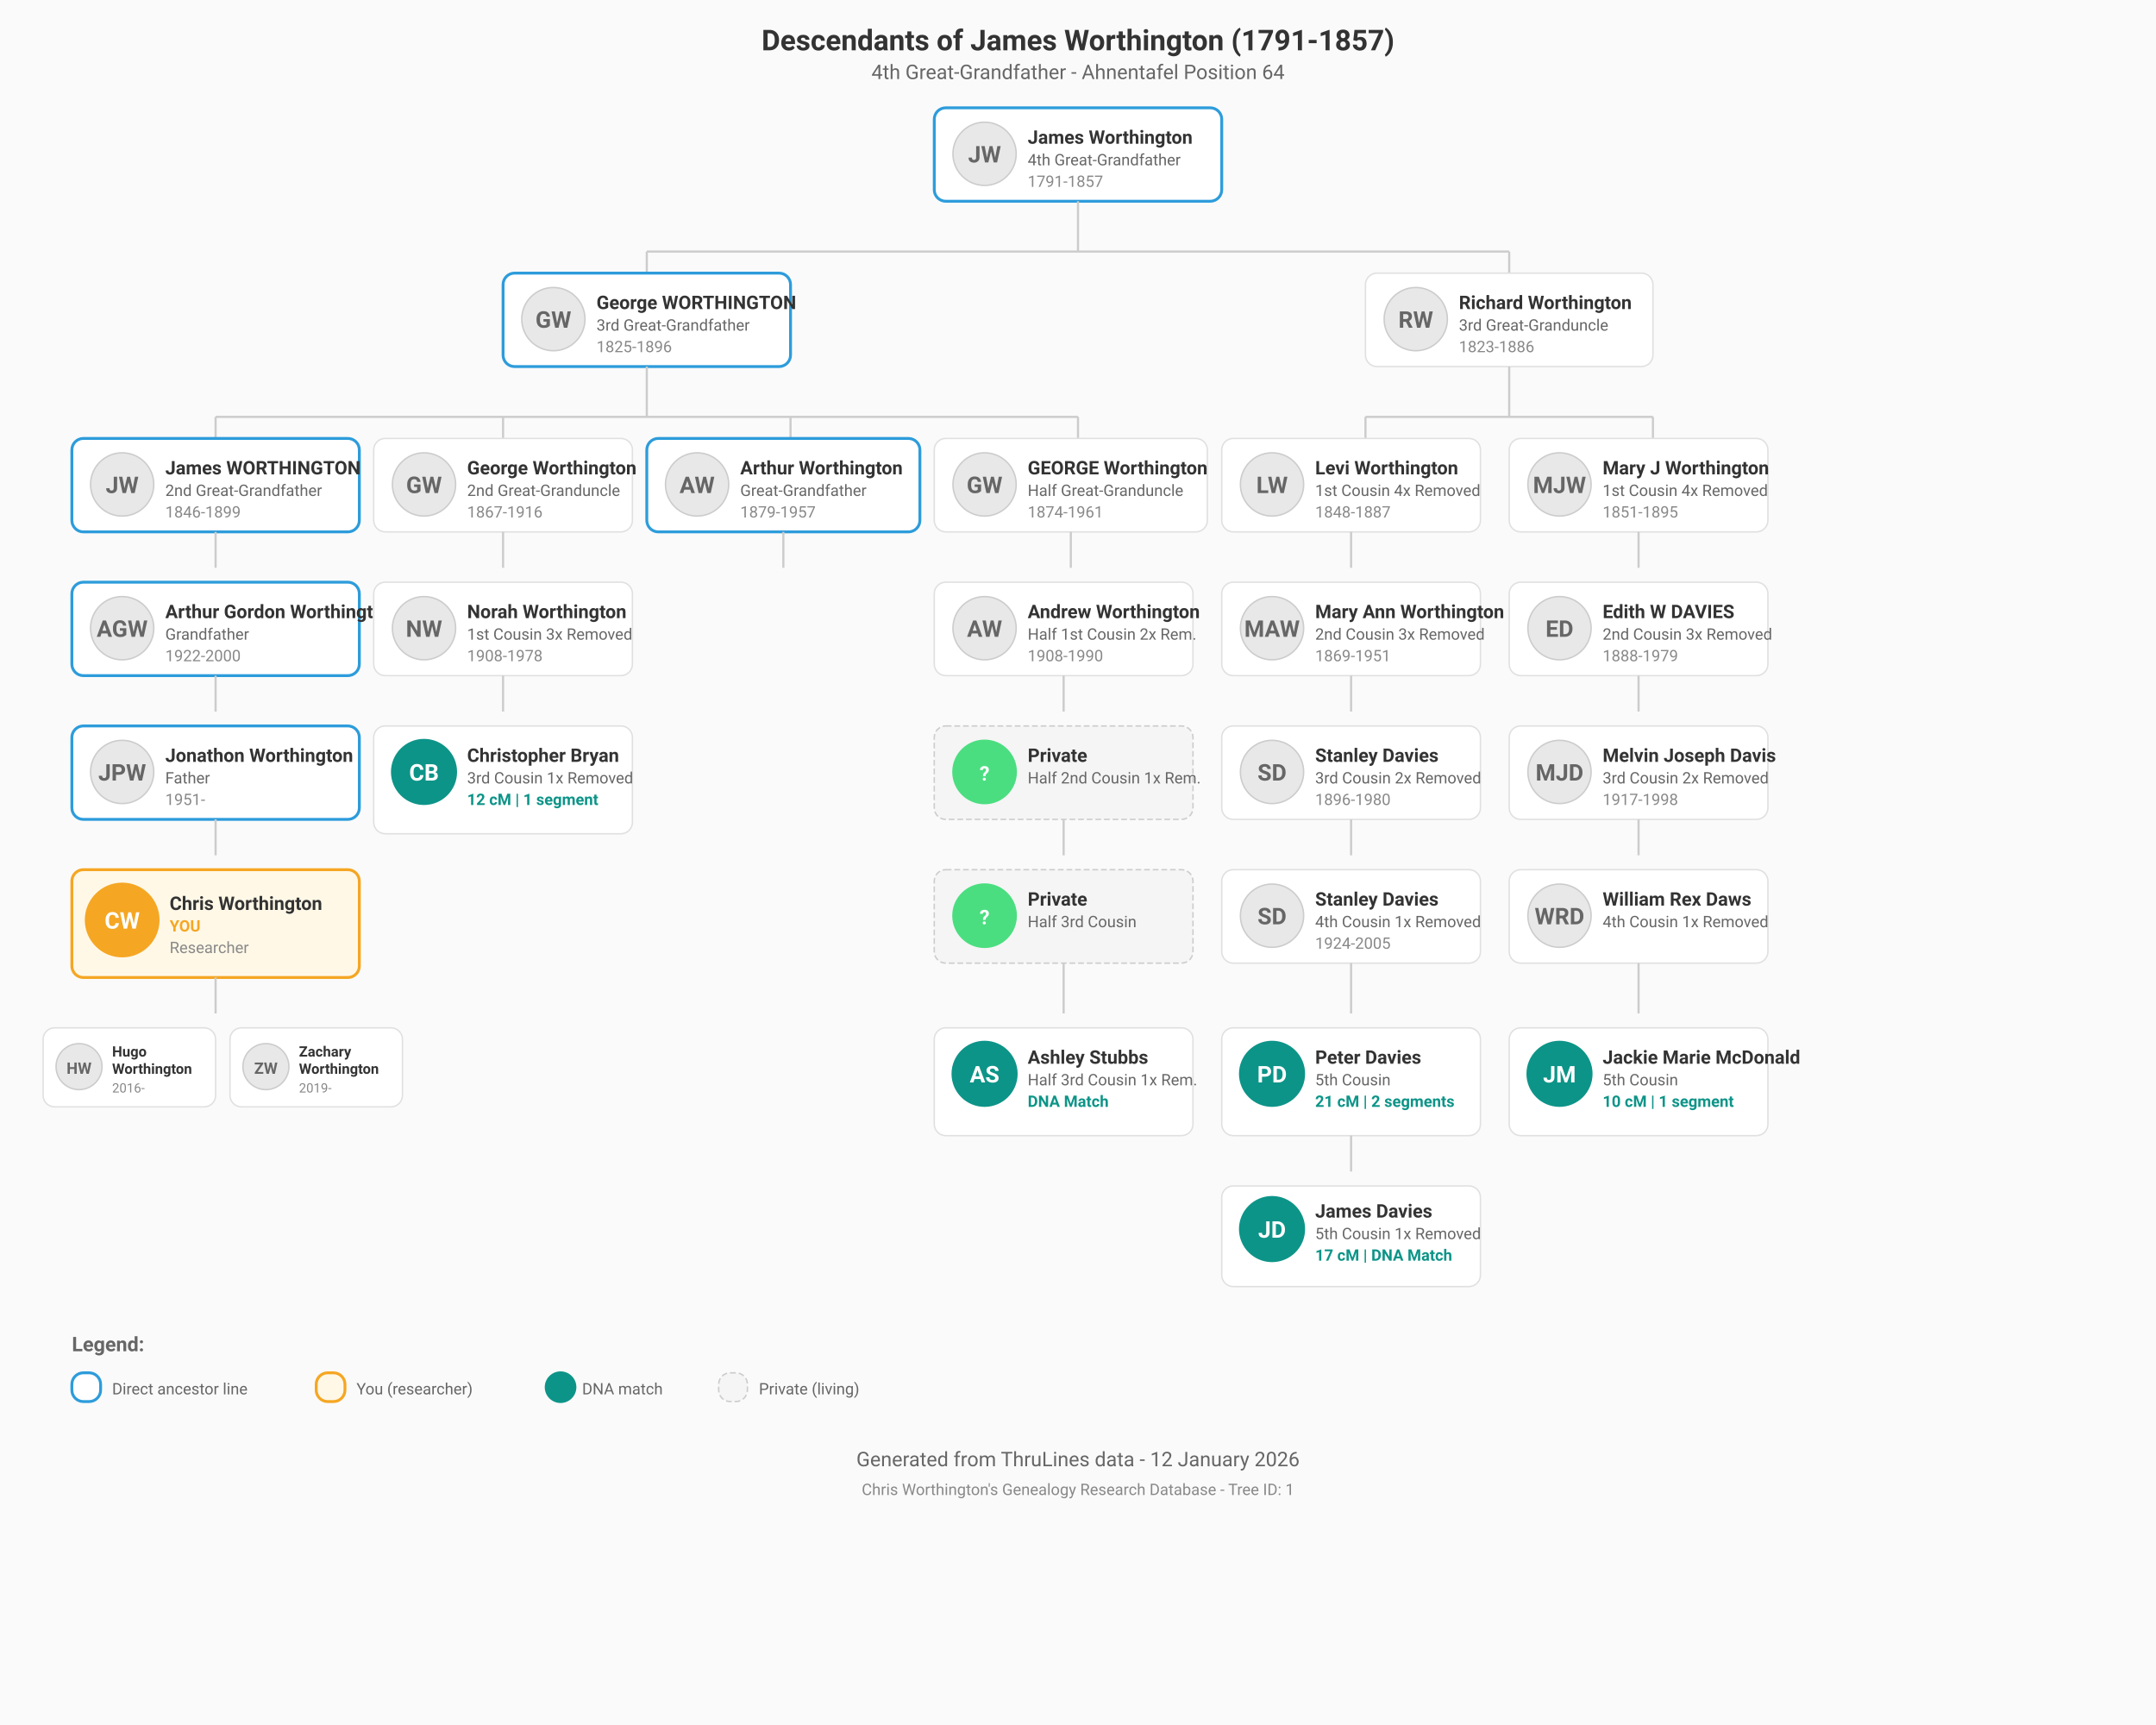
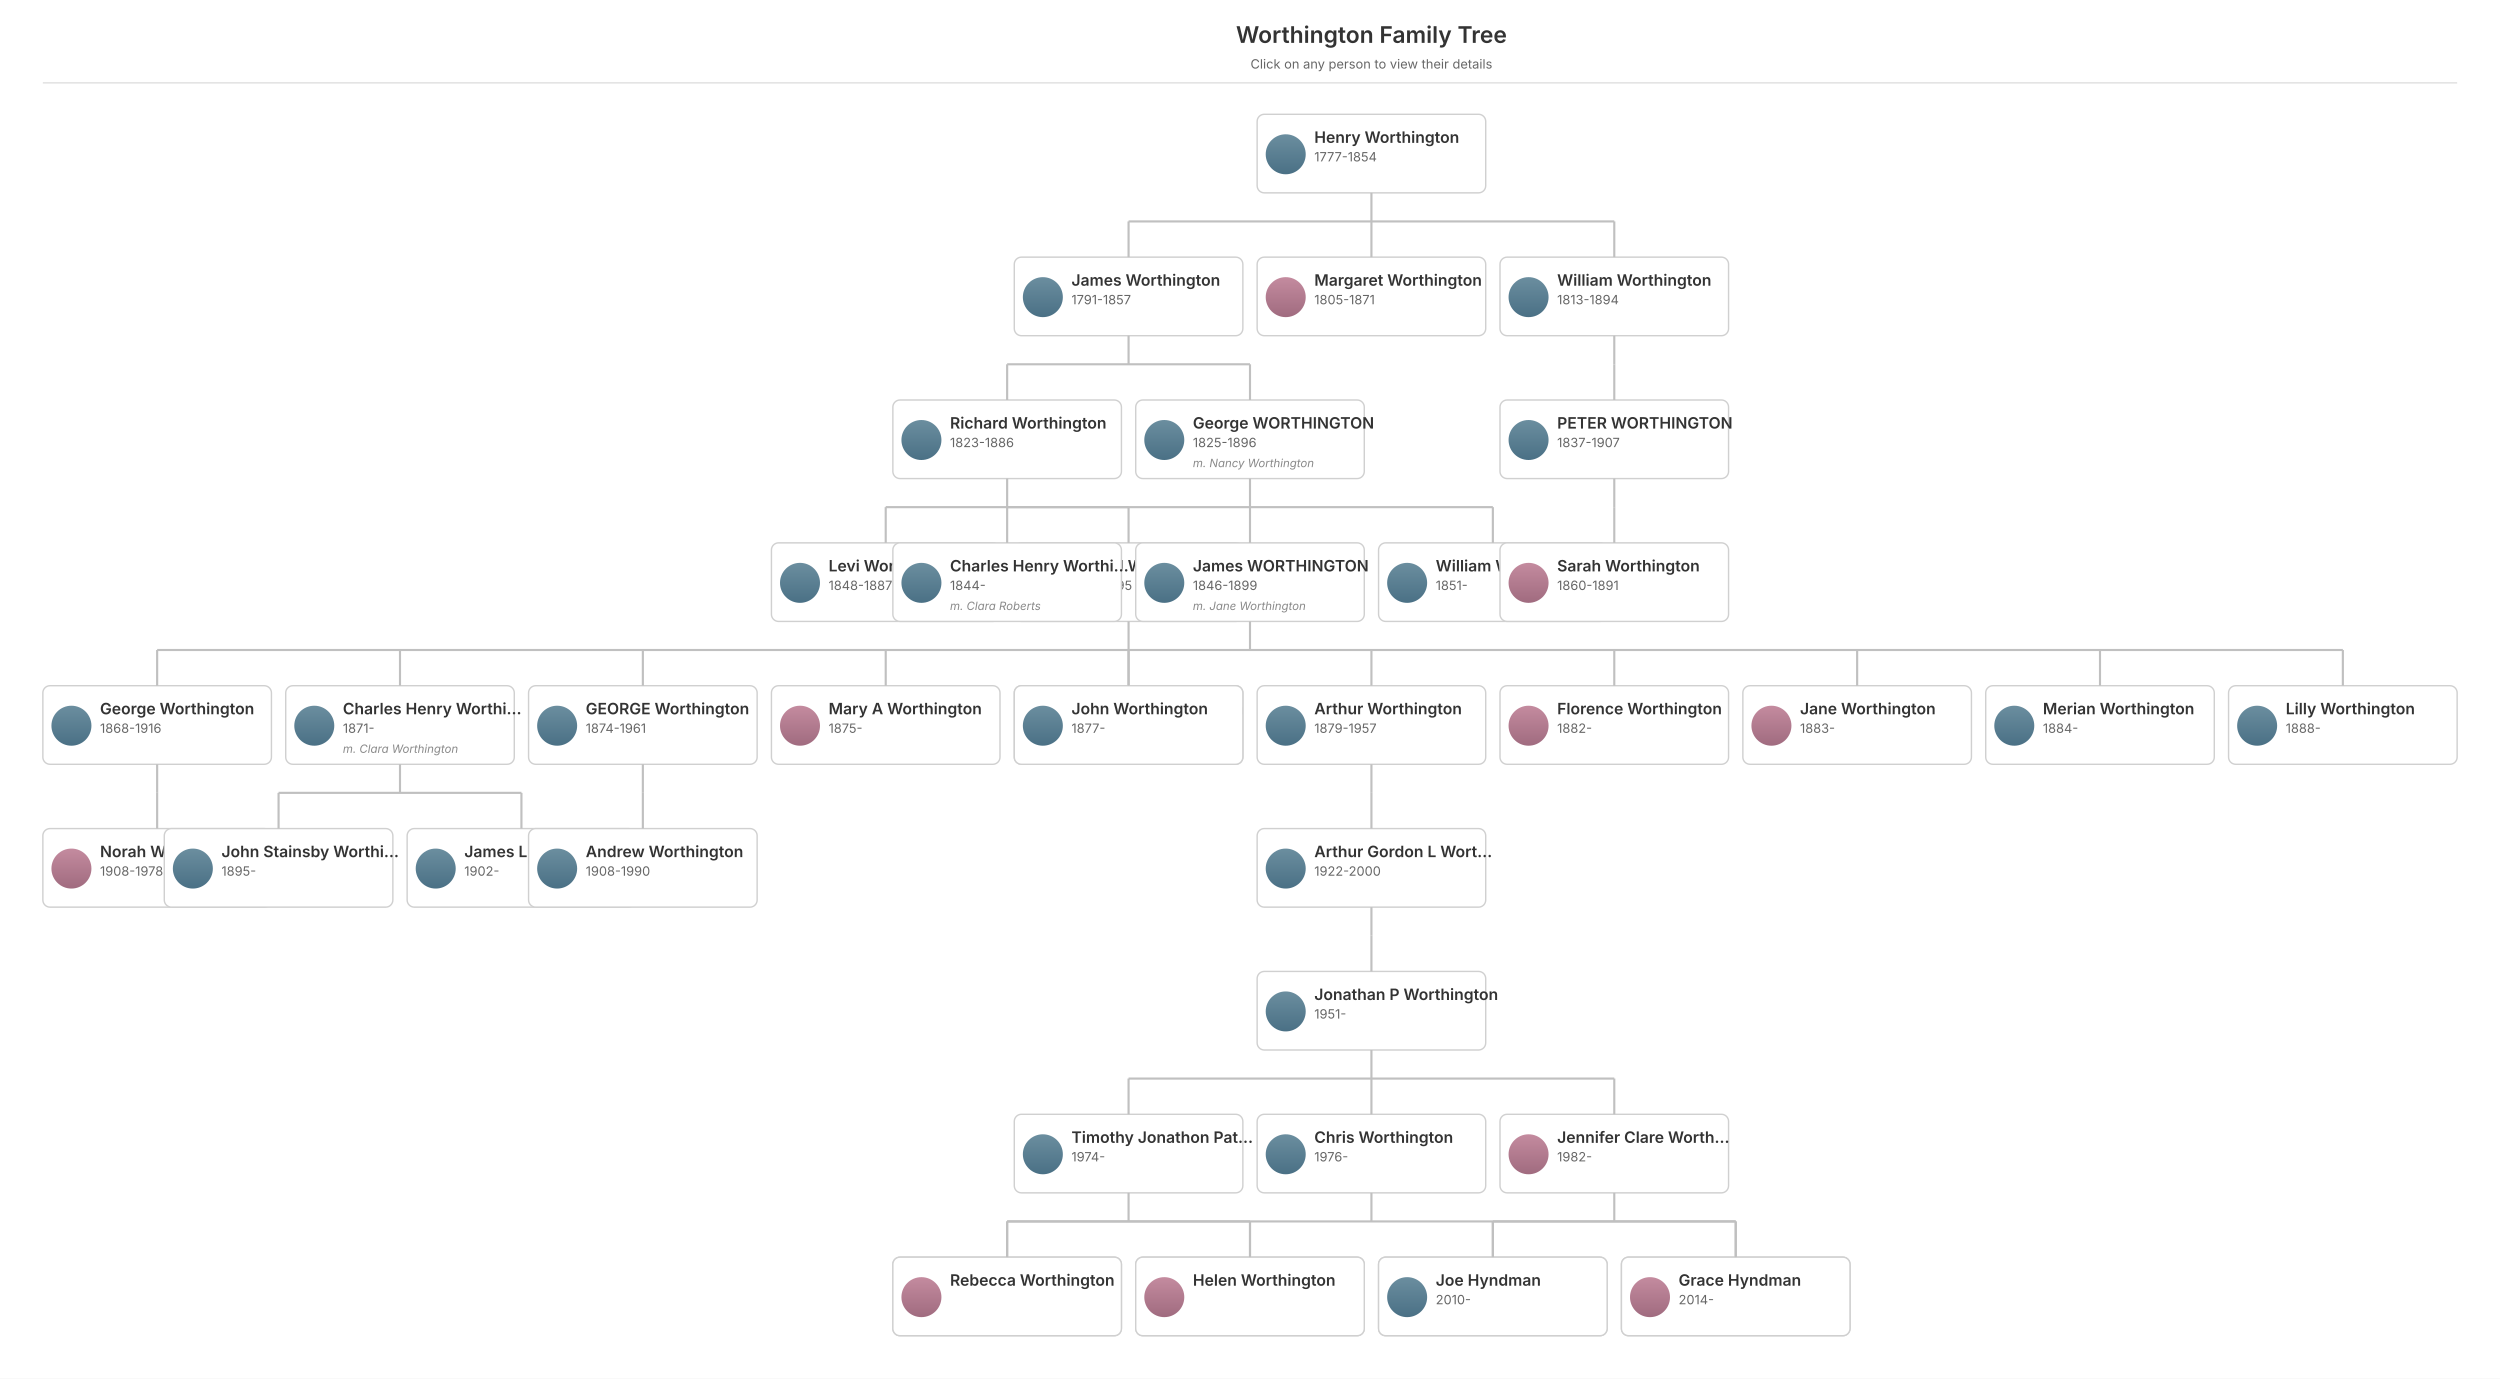
- <svg xmlns="http://www.w3.org/2000/svg" viewBox="0 0 1500 1200" width="1500" height="1200">
+ <svg xmlns="http://www.w3.org/2000/svg" viewBox="0 0 1750.0 965" width="1750.0" height="965" data-root-x="960.0">
  <defs>
    <style>
-       .person-box { fill: white; stroke: #e0e0e0; stroke-width: 1; rx: 8; }
-       .person-box-highlight { fill: white; stroke: #2d9cdb; stroke-width: 2; rx: 8; }
-       .person-box-you { fill: #fff8e7; stroke: #f5a623; stroke-width: 2; rx: 8; }
-       .person-box-private { fill: #f5f5f5; stroke: #ccc; stroke-width: 1; rx: 8; stroke-dasharray: 4,2; }
-       .name { font-family: -apple-system, BlinkMacSystemFont, 'Segoe UI', Roboto, sans-serif; font-size: 13px; font-weight: 600; fill: #333; }
-       .relationship { font-family: -apple-system, BlinkMacSystemFont, 'Segoe UI', Roboto, sans-serif; font-size: 11px; fill: #666; }
-       .years { font-family: -apple-system, BlinkMacSystemFont, 'Segoe UI', Roboto, sans-serif; font-size: 11px; fill: #888; }
-       .dna-match { font-family: -apple-system, BlinkMacSystemFont, 'Segoe UI', Roboto, sans-serif; font-size: 11px; font-weight: 600; fill: #0d9488; }
-       .photo-circle { fill: #e8e8e8; stroke: #ccc; stroke-width: 1; }
-       .photo-circle-dna { fill: #0d9488; stroke: #0d9488; stroke-width: 2; }
-       .photo-circle-private { fill: #4ade80; stroke: #4ade80; stroke-width: 1; }
-       .initials { font-family: -apple-system, BlinkMacSystemFont, 'Segoe UI', Roboto, sans-serif; font-size: 16px; font-weight: 600; fill: #666; }
-       .initials-dna { font-family: -apple-system, BlinkMacSystemFont, 'Segoe UI', Roboto, sans-serif; font-size: 16px; font-weight: 600; fill: white; }
-       .initials-private { font-family: -apple-system, BlinkMacSystemFont, 'Segoe UI', Roboto, sans-serif; font-size: 14px; font-weight: 600; fill: white; }
-       .connector { stroke: #ccc; stroke-width: 1.5; fill: none; }
-       .title { font-family: -apple-system, BlinkMacSystemFont, 'Segoe UI', Roboto, sans-serif; font-size: 20px; font-weight: 700; fill: #333; }
-       .subtitle { font-family: -apple-system, BlinkMacSystemFont, 'Segoe UI', Roboto, sans-serif; font-size: 14px; fill: #666; }
+       .card { fill: #fff; stroke: #d0d0d0; stroke-width: 1; }
+       .card:hover { stroke: #4a90a4; stroke-width: 2; cursor: pointer; }
+       .avatar-male { fill: url(#maleGradient); }
+       .avatar-female { fill: url(#femaleGradient); }
+       .name { font-family: -apple-system, BlinkMacSystemFont, sans-serif; font-size: 11px; font-weight: 600; fill: #333; }
+       .dates { font-family: -apple-system, BlinkMacSystemFont, sans-serif; font-size: 9px; fill: #666; }
+       .spouse { font-family: -apple-system, BlinkMacSystemFont, sans-serif; font-size: 8px; fill: #888; font-style: italic; }
+       .connector { stroke: #c0c0c0; stroke-width: 1.5; fill: none; }
+       .connector-long { stroke: #c0c0c0; stroke-width: 1.5; fill: none; stroke-dasharray: 4,2; }
    </style>
+     <linearGradient id="maleGradient" x1="0%" y1="0%" x2="0%" y2="100%">
+       <stop offset="0%" style="stop-color:#6b8e9f" />
+       <stop offset="100%" style="stop-color:#4a7085" />
+     </linearGradient>
+     <linearGradient id="femaleGradient" x1="0%" y1="0%" x2="0%" y2="100%">
+       <stop offset="0%" style="stop-color:#c48b9f" />
+       <stop offset="100%" style="stop-color:#a06b7f" />
+     </linearGradient>
  </defs>
-   <rect width="1500" height="1200" fill="#fafafa" />
-   <text x="750" y="35" text-anchor="middle" class="title">Descendants of James Worthington (1791-1857)</text>
-   <text x="750" y="55" text-anchor="middle" class="subtitle">4th Great-Grandfather - Ahnentafel Position 64</text>
-   <g transform="translate(650, 75)">
-     <rect x="0" y="0" width="200" height="65" class="person-box-highlight" />
-     <circle cx="35" cy="32" r="22" class="photo-circle" />
-     <text x="35" y="38" text-anchor="middle" class="initials">JW</text>
-     <text x="65" y="25" class="name">James Worthington</text>
-     <text x="65" y="40" class="relationship">4th Great-Grandfather</text>
-     <text x="65" y="55" class="years">1791-1857</text>
-   </g>
-   <path d="M750 140 L750 160 L750 175" class="connector" />
-   <path d="M450 175 L1050 175" class="connector" />
-   <path d="M450 175 L450 190" class="connector" />
-   <path d="M1050 175 L1050 190" class="connector" />
-   <g transform="translate(350, 190)">
-     <rect x="0" y="0" width="200" height="65" class="person-box-highlight" />
-     <circle cx="35" cy="32" r="22" class="photo-circle" />
-     <text x="35" y="38" text-anchor="middle" class="initials">GW</text>
-     <text x="65" y="25" class="name">George WORTHINGTON</text>
-     <text x="65" y="40" class="relationship">3rd Great-Grandfather</text>
-     <text x="65" y="55" class="years">1825-1896</text>
-   </g>
-   <g transform="translate(950, 190)">
-     <rect x="0" y="0" width="200" height="65" class="person-box" />
-     <circle cx="35" cy="32" r="22" class="photo-circle" />
-     <text x="35" y="38" text-anchor="middle" class="initials">RW</text>
-     <text x="65" y="25" class="name">Richard Worthington</text>
-     <text x="65" y="40" class="relationship">3rd Great-Granduncle</text>
-     <text x="65" y="55" class="years">1823-1886</text>
-   </g>
-   <path d="M450 255 L450 275 L450 290" class="connector" />
-   <path d="M150 290 L750 290" class="connector" />
-   <path d="M150 290 L150 305" class="connector" />
-   <path d="M350 290 L350 305" class="connector" />
-   <path d="M550 290 L550 305" class="connector" />
-   <path d="M750 290 L750 305" class="connector" />
-   <path d="M1050 255 L1050 275 L1050 290" class="connector" />
-   <path d="M950 290 L1150 290" class="connector" />
-   <path d="M950 290 L950 305" class="connector" />
-   <path d="M1150 290 L1150 305" class="connector" />
-   <g transform="translate(50, 305)">
-     <rect x="0" y="0" width="200" height="65" class="person-box-highlight" />
-     <circle cx="35" cy="32" r="22" class="photo-circle" />
-     <text x="35" y="38" text-anchor="middle" class="initials">JW</text>
-     <text x="65" y="25" class="name">James WORTHINGTON</text>
-     <text x="65" y="40" class="relationship">2nd Great-Grandfather</text>
-     <text x="65" y="55" class="years">1846-1899</text>
-   </g>
-   <g transform="translate(260, 305)">
-     <rect x="0" y="0" width="180" height="65" class="person-box" />
-     <circle cx="35" cy="32" r="22" class="photo-circle" />
-     <text x="35" y="38" text-anchor="middle" class="initials">GW</text>
-     <text x="65" y="25" class="name">George Worthington</text>
-     <text x="65" y="40" class="relationship">2nd Great-Granduncle</text>
-     <text x="65" y="55" class="years">1867-1916</text>
-   </g>
-   <g transform="translate(450, 305)">
-     <rect x="0" y="0" width="190" height="65" class="person-box-highlight" />
-     <circle cx="35" cy="32" r="22" class="photo-circle" />
-     <text x="35" y="38" text-anchor="middle" class="initials">AW</text>
-     <text x="65" y="25" class="name">Arthur Worthington</text>
-     <text x="65" y="40" class="relationship">Great-Grandfather</text>
-     <text x="65" y="55" class="years">1879-1957</text>
-   </g>
-   <g transform="translate(650, 305)">
-     <rect x="0" y="0" width="190" height="65" class="person-box" />
-     <circle cx="35" cy="32" r="22" class="photo-circle" />
-     <text x="35" y="38" text-anchor="middle" class="initials">GW</text>
-     <text x="65" y="25" class="name">GEORGE Worthington</text>
-     <text x="65" y="40" class="relationship">Half Great-Granduncle</text>
-     <text x="65" y="55" class="years">1874-1961</text>
-   </g>
-   <g transform="translate(850, 305)">
-     <rect x="0" y="0" width="180" height="65" class="person-box" />
-     <circle cx="35" cy="32" r="22" class="photo-circle" />
-     <text x="35" y="38" text-anchor="middle" class="initials">LW</text>
-     <text x="65" y="25" class="name">Levi Worthington</text>
-     <text x="65" y="40" class="relationship">1st Cousin 4x Removed</text>
-     <text x="65" y="55" class="years">1848-1887</text>
-   </g>
-   <g transform="translate(1050, 305)">
-     <rect x="0" y="0" width="180" height="65" class="person-box" />
-     <circle cx="35" cy="32" r="22" class="photo-circle" />
-     <text x="35" y="38" text-anchor="middle" class="initials">MJW</text>
-     <text x="65" y="25" class="name">Mary J Worthington</text>
-     <text x="65" y="40" class="relationship">1st Cousin 4x Removed</text>
-     <text x="65" y="55" class="years">1851-1895</text>
-   </g>
-   <path d="M150 370 L150 395" class="connector" />
-   <path d="M350 370 L350 395" class="connector" />
-   <path d="M545 370 L545 395" class="connector" />
-   <path d="M745 370 L745 395" class="connector" />
-   <path d="M940 370 L940 395" class="connector" />
-   <path d="M1140 370 L1140 395" class="connector" />
-   <g transform="translate(50, 405)">
-     <rect x="0" y="0" width="200" height="65" class="person-box-highlight" />
-     <circle cx="35" cy="32" r="22" class="photo-circle" />
-     <text x="35" y="38" text-anchor="middle" class="initials">AGW</text>
-     <text x="65" y="25" class="name">Arthur Gordon Worthington</text>
-     <text x="65" y="40" class="relationship">Grandfather</text>
-     <text x="65" y="55" class="years">1922-2000</text>
-   </g>
-   <g transform="translate(260, 405)">
-     <rect x="0" y="0" width="180" height="65" class="person-box" />
-     <circle cx="35" cy="32" r="22" class="photo-circle" />
-     <text x="35" y="38" text-anchor="middle" class="initials">NW</text>
-     <text x="65" y="25" class="name">Norah Worthington</text>
-     <text x="65" y="40" class="relationship">1st Cousin 3x Removed</text>
-     <text x="65" y="55" class="years">1908-1978</text>
-   </g>
-   <g transform="translate(650, 405)">
-     <rect x="0" y="0" width="180" height="65" class="person-box" />
-     <circle cx="35" cy="32" r="22" class="photo-circle" />
-     <text x="35" y="38" text-anchor="middle" class="initials">AW</text>
-     <text x="65" y="25" class="name">Andrew Worthington</text>
-     <text x="65" y="40" class="relationship">Half 1st Cousin 2x Rem.</text>
-     <text x="65" y="55" class="years">1908-1990</text>
-   </g>
-   <g transform="translate(850, 405)">
-     <rect x="0" y="0" width="180" height="65" class="person-box" />
-     <circle cx="35" cy="32" r="22" class="photo-circle" />
-     <text x="35" y="38" text-anchor="middle" class="initials">MAW</text>
-     <text x="65" y="25" class="name">Mary Ann Worthington</text>
-     <text x="65" y="40" class="relationship">2nd Cousin 3x Removed</text>
-     <text x="65" y="55" class="years">1869-1951</text>
-   </g>
-   <g transform="translate(1050, 405)">
-     <rect x="0" y="0" width="180" height="65" class="person-box" />
-     <circle cx="35" cy="32" r="22" class="photo-circle" />
-     <text x="35" y="38" text-anchor="middle" class="initials">ED</text>
-     <text x="65" y="25" class="name">Edith W DAVIES</text>
-     <text x="65" y="40" class="relationship">2nd Cousin 3x Removed</text>
-     <text x="65" y="55" class="years">1888-1979</text>
-   </g>
-   <path d="M150 470 L150 495" class="connector" />
-   <path d="M350 470 L350 495" class="connector" />
-   <path d="M740 470 L740 495" class="connector" />
-   <path d="M940 470 L940 495" class="connector" />
-   <path d="M1140 470 L1140 495" class="connector" />
-   <g transform="translate(50, 505)">
-     <rect x="0" y="0" width="200" height="65" class="person-box-highlight" />
-     <circle cx="35" cy="32" r="22" class="photo-circle" />
-     <text x="35" y="38" text-anchor="middle" class="initials">JPW</text>
-     <text x="65" y="25" class="name">Jonathon Worthington</text>
-     <text x="65" y="40" class="relationship">Father</text>
-     <text x="65" y="55" class="years">1951-</text>
-   </g>
-   <g transform="translate(260, 505)">
-     <rect x="0" y="0" width="180" height="75" class="person-box" />
-     <circle cx="35" cy="32" r="22" class="photo-circle-dna" />
-     <text x="35" y="38" text-anchor="middle" class="initials-dna">CB</text>
-     <text x="65" y="25" class="name">Christopher Bryan</text>
-     <text x="65" y="40" class="relationship">3rd Cousin 1x Removed</text>
-     <text x="65" y="55" class="dna-match">12 cM | 1 segment</text>
-   </g>
-   <g transform="translate(650, 505)">
-     <rect x="0" y="0" width="180" height="65" class="person-box-private" />
-     <circle cx="35" cy="32" r="22" class="photo-circle-private" />
-     <text x="35" y="38" text-anchor="middle" class="initials-private">?</text>
-     <text x="65" y="25" class="name">Private</text>
-     <text x="65" y="40" class="relationship">Half 2nd Cousin 1x Rem.</text>
-   </g>
-   <g transform="translate(850, 505)">
-     <rect x="0" y="0" width="180" height="65" class="person-box" />
-     <circle cx="35" cy="32" r="22" class="photo-circle" />
-     <text x="35" y="38" text-anchor="middle" class="initials">SD</text>
-     <text x="65" y="25" class="name">Stanley Davies</text>
-     <text x="65" y="40" class="relationship">3rd Cousin 2x Removed</text>
-     <text x="65" y="55" class="years">1896-1980</text>
-   </g>
-   <g transform="translate(1050, 505)">
-     <rect x="0" y="0" width="180" height="65" class="person-box" />
-     <circle cx="35" cy="32" r="22" class="photo-circle" />
-     <text x="35" y="38" text-anchor="middle" class="initials">MJD</text>
-     <text x="65" y="25" class="name">Melvin Joseph Davis</text>
-     <text x="65" y="40" class="relationship">3rd Cousin 2x Removed</text>
-     <text x="65" y="55" class="years">1917-1998</text>
-   </g>
-   <path d="M150 570 L150 595" class="connector" />
-   <path d="M740 570 L740 595" class="connector" />
-   <path d="M940 570 L940 595" class="connector" />
-   <path d="M1140 570 L1140 595" class="connector" />
-   <g transform="translate(50, 605)">
-     <rect x="0" y="0" width="200" height="75" class="person-box-you" />
-     <circle cx="35" cy="35" r="25" fill="#f5a623" stroke="#f5a623" stroke-width="2" />
-     <text x="35" y="41" text-anchor="middle" class="initials-dna">CW</text>
-     <text x="68" y="28" class="name">Chris Worthington</text>
-     <text x="68" y="43" class="relationship" style="font-weight: 600; fill: #f5a623;">YOU</text>
-     <text x="68" y="58" class="years">Researcher</text>
-   </g>
-   <g transform="translate(650, 605)">
-     <rect x="0" y="0" width="180" height="65" class="person-box-private" />
-     <circle cx="35" cy="32" r="22" class="photo-circle-private" />
-     <text x="35" y="38" text-anchor="middle" class="initials-private">?</text>
-     <text x="65" y="25" class="name">Private</text>
-     <text x="65" y="40" class="relationship">Half 3rd Cousin</text>
-   </g>
-   <g transform="translate(850, 605)">
-     <rect x="0" y="0" width="180" height="65" class="person-box" />
-     <circle cx="35" cy="32" r="22" class="photo-circle" />
-     <text x="35" y="38" text-anchor="middle" class="initials">SD</text>
-     <text x="65" y="25" class="name">Stanley Davies</text>
-     <text x="65" y="40" class="relationship">4th Cousin 1x Removed</text>
-     <text x="65" y="55" class="years">1924-2005</text>
-   </g>
-   <g transform="translate(1050, 605)">
-     <rect x="0" y="0" width="180" height="65" class="person-box" />
-     <circle cx="35" cy="32" r="22" class="photo-circle" />
-     <text x="35" y="38" text-anchor="middle" class="initials">WRD</text>
-     <text x="65" y="25" class="name">William Rex Daws</text>
-     <text x="65" y="40" class="relationship">4th Cousin 1x Removed</text>
-   </g>
-   <path d="M150 680 L150 705" class="connector" />
-   <path d="M740 670 L740 705" class="connector" />
-   <path d="M940 670 L940 705" class="connector" />
-   <path d="M1140 670 L1140 705" class="connector" />
-   <g transform="translate(30, 715)">
-     <rect x="0" y="0" width="120" height="55" class="person-box" />
-     <circle cx="25" cy="27" r="16" class="photo-circle" />
-     <text x="25" y="32" text-anchor="middle" class="initials" style="font-size: 11px;">HW</text>
-     <text x="48" y="20" class="name" style="font-size: 10px;">Hugo</text>
-     <text x="48" y="32" class="name" style="font-size: 10px;">Worthington</text>
-     <text x="48" y="45" class="years" style="font-size: 9px;">2016-</text>
-   </g>
-   <g transform="translate(160, 715)">
-     <rect x="0" y="0" width="120" height="55" class="person-box" />
-     <circle cx="25" cy="27" r="16" class="photo-circle" />
-     <text x="25" y="32" text-anchor="middle" class="initials" style="font-size: 11px;">ZW</text>
-     <text x="48" y="20" class="name" style="font-size: 10px;">Zachary</text>
-     <text x="48" y="32" class="name" style="font-size: 10px;">Worthington</text>
-     <text x="48" y="45" class="years" style="font-size: 9px;">2019-</text>
-   </g>
-   <g transform="translate(650, 715)">
-     <rect x="0" y="0" width="180" height="75" class="person-box" />
-     <circle cx="35" cy="32" r="22" class="photo-circle-dna" />
-     <text x="35" y="38" text-anchor="middle" class="initials-dna">AS</text>
-     <text x="65" y="25" class="name">Ashley Stubbs</text>
-     <text x="65" y="40" class="relationship">Half 3rd Cousin 1x Rem.</text>
-     <text x="65" y="55" class="dna-match">DNA Match</text>
-   </g>
-   <g transform="translate(850, 715)">
-     <rect x="0" y="0" width="180" height="75" class="person-box" />
-     <circle cx="35" cy="32" r="22" class="photo-circle-dna" />
-     <text x="35" y="38" text-anchor="middle" class="initials-dna">PD</text>
-     <text x="65" y="25" class="name">Peter Davies</text>
-     <text x="65" y="40" class="relationship">5th Cousin</text>
-     <text x="65" y="55" class="dna-match">21 cM | 2 segments</text>
-   </g>
-   <g transform="translate(1050, 715)">
-     <rect x="0" y="0" width="180" height="75" class="person-box" />
-     <circle cx="35" cy="32" r="22" class="photo-circle-dna" />
-     <text x="35" y="38" text-anchor="middle" class="initials-dna">JM</text>
-     <text x="65" y="25" class="name">Jackie Marie McDonald</text>
-     <text x="65" y="40" class="relationship">5th Cousin</text>
-     <text x="65" y="55" class="dna-match">10 cM | 1 segment</text>
-   </g>
-   <path d="M940 790 L940 815" class="connector" />
-   <g transform="translate(850, 825)">
-     <rect x="0" y="0" width="180" height="70" class="person-box" />
-     <circle cx="35" cy="30" r="22" class="photo-circle-dna" />
-     <text x="35" y="36" text-anchor="middle" class="initials-dna">JD</text>
-     <text x="65" y="22" class="name">James Davies</text>
-     <text x="65" y="37" class="relationship">5th Cousin 1x Removed</text>
-     <text x="65" y="52" class="dna-match">17 cM | DNA Match</text>
-   </g>
-   <g transform="translate(50, 940)">
-     <text x="0" y="0" class="subtitle" style="font-weight: 600;">Legend:</text>
-     <rect x="0" y="15" width="20" height="20" class="person-box-highlight" />
-     <text x="28" y="30" class="relationship">Direct ancestor line</text>
-     <rect x="170" y="15" width="20" height="20" class="person-box-you" />
-     <text x="198" y="30" class="relationship">You (researcher)</text>
-     <circle cx="340" cy="25" r="10" class="photo-circle-dna" />
-     <text x="355" y="30" class="relationship">DNA match</text>
-     <rect x="450" y="15" width="20" height="20" class="person-box-private" />
-     <text x="478" y="30" class="relationship">Private (living)</text>
-   </g>
-   <text x="750" y="1020" text-anchor="middle" class="subtitle">Generated from ThruLines data - 12 January 2026</text>
-   <text x="750" y="1040" text-anchor="middle" class="years">Chris Worthington's Genealogy Research Database - Tree ID: 1</text>
+   <rect width="100%" height="100%" fill="#fff" />
+   <text x="960.0" y="30" text-anchor="middle" class="name" style="font-size: 16px;">
+     Worthington Family Tree
+   </text>
+   <text x="960.0" y="48" text-anchor="middle" class="dates">
+     Click on any person to view their details
+   </text>
+   <line x1="30" y1="58" x2="1720.0" y2="58" stroke="#e0e0e0" />
+   <g class="person-card" data-person-id="575426">
+     <rect x="880.0" y="80" width="160" height="55" rx="5" class="card" />
+     <circle cx="900.0" cy="108" r="14" class="avatar-male" />
+     <text x="920.0" y="100" class="name">Henry Worthington</text>
+     <text x="920.0" y="113" class="dates">1777-1854</text>
+   </g>
+   <g class="person-card" data-person-id="575381">
+     <rect x="710.0" y="180" width="160" height="55" rx="5" class="card" />
+     <circle cx="730.0" cy="208" r="14" class="avatar-male" />
+     <text x="750.0" y="200" class="name">James Worthington</text>
+     <text x="750.0" y="213" class="dates">1791-1857</text>
+   </g>
+   <g class="person-card" data-person-id="575294">
+     <rect x="625.0" y="280" width="160" height="55" rx="5" class="card" />
+     <circle cx="645.0" cy="308" r="14" class="avatar-male" />
+     <text x="665.0" y="300" class="name">Richard Worthington</text>
+     <text x="665.0" y="313" class="dates">1823-1886</text>
+   </g>
+   <g class="person-card" data-person-id="575295">
+     <rect x="540.0" y="380" width="160" height="55" rx="5" class="card" />
+     <circle cx="560.0" cy="408" r="14" class="avatar-male" />
+     <text x="580.0" y="400" class="name">Levi Worthington</text>
+     <text x="580.0" y="413" class="dates">1848-1887</text>
+   </g>
+   <g class="person-card" data-person-id="575296">
+     <rect x="710.0" y="380" width="160" height="55" rx="5" class="card" />
+     <circle cx="730.0" cy="408" r="14" class="avatar-female" />
+     <text x="750.0" y="400" class="name">Mary J Worthington</text>
+     <text x="750.0" y="413" class="dates">1851-1895</text>
+   </g>
+   <g class="person-card" data-person-id="575297">
+     <rect x="710.0" y="480" width="160" height="55" rx="5" class="card" />
+     <circle cx="730.0" cy="508" r="14" class="avatar-female" />
+     <text x="750.0" y="500" class="name">Mary Ann Worthington</text>
+     <text x="750.0" y="513" class="dates">1869-1951</text>
+   </g>
+   <path d="M790.0 435 L790.0 455" class="connector" />
+   <path d="M790.0 455 L790.0 455" class="connector" />
+   <path d="M790.0 455 L790.0 480" class="connector" />
+   <path d="M705.0 335 L705.0 355" class="connector" />
+   <path d="M620.0 355 L790.0 355" class="connector" />
+   <path d="M620.0 355 L620.0 380" class="connector" />
+   <path d="M790.0 355 L790.0 380" class="connector" />
+   <g class="person-card" data-person-id="575351">
+     <rect x="795.0" y="280" width="160" height="55" rx="5" class="card" />
+     <circle cx="815.0" cy="308" r="14" class="avatar-male" />
+     <text x="835.0" y="300" class="name">George WORTHINGTON</text>
+     <text x="835.0" y="313" class="dates">1825-1896</text>
+     <text x="835.0" y="327" class="spouse">m. Nancy Worthington</text>
+   </g>
+   <g class="person-card" data-person-id="519213">
+     <rect x="625.0" y="380" width="160" height="55" rx="5" class="card" />
+     <circle cx="645.0" cy="408" r="14" class="avatar-male" />
+     <text x="665.0" y="400" class="name">Charles Henry Worthi...</text>
+     <text x="665.0" y="413" class="dates">1844-</text>
+     <text x="665.0" y="427" class="spouse">m. Clara Roberts</text>
+   </g>
+   <g class="person-card" data-person-id="575339">
+     <rect x="795.0" y="380" width="160" height="55" rx="5" class="card" />
+     <circle cx="815.0" cy="408" r="14" class="avatar-male" />
+     <text x="835.0" y="400" class="name">James WORTHINGTON</text>
+     <text x="835.0" y="413" class="dates">1846-1899</text>
+     <text x="835.0" y="427" class="spouse">m. Jane Worthington</text>
+   </g>
+   <g class="person-card" data-person-id="575303">
+     <rect x="30.0" y="480" width="160" height="55" rx="5" class="card" />
+     <circle cx="50.0" cy="508" r="14" class="avatar-male" />
+     <text x="70.0" y="500" class="name">George Worthington</text>
+     <text x="70.0" y="513" class="dates">1868-1916</text>
+   </g>
+   <g class="person-card" data-person-id="575305">
+     <rect x="30.0" y="580" width="160" height="55" rx="5" class="card" />
+     <circle cx="50.0" cy="608" r="14" class="avatar-female" />
+     <text x="70.0" y="600" class="name">Norah Worthington</text>
+     <text x="70.0" y="613" class="dates">1908-1978</text>
+   </g>
+   <path d="M110.0 535 L110.0 555" class="connector" />
+   <path d="M110.0 555 L110.0 555" class="connector" />
+   <path d="M110.0 555 L110.0 580" class="connector" />
+   <g class="person-card" data-person-id="575980">
+     <rect x="200.0" y="480" width="160" height="55" rx="5" class="card" />
+     <circle cx="220.0" cy="508" r="14" class="avatar-male" />
+     <text x="240.0" y="500" class="name">Charles Henry Worthi...</text>
+     <text x="240.0" y="513" class="dates">1871-</text>
+     <text x="240.0" y="527" class="spouse">m. Clara Worthington</text>
+   </g>
+   <g class="person-card" data-person-id="575982">
+     <rect x="115.0" y="580" width="160" height="55" rx="5" class="card" />
+     <circle cx="135.0" cy="608" r="14" class="avatar-male" />
+     <text x="155.0" y="600" class="name">John Stainsby Worthi...</text>
+     <text x="155.0" y="613" class="dates">1895-</text>
+   </g>
+   <g class="person-card" data-person-id="575983">
+     <rect x="285.0" y="580" width="160" height="55" rx="5" class="card" />
+     <circle cx="305.0" cy="608" r="14" class="avatar-male" />
+     <text x="325.0" y="600" class="name">James Lesle Worthing...</text>
+     <text x="325.0" y="613" class="dates">1902-</text>
+   </g>
+   <path d="M280.0 535 L280.0 555" class="connector" />
+   <path d="M195.0 555 L365.0 555" class="connector" />
+   <path d="M195.0 555 L195.0 580" class="connector" />
+   <path d="M365.0 555 L365.0 580" class="connector" />
+   <g class="person-card" data-person-id="575304">
+     <rect x="370.0" y="480" width="160" height="55" rx="5" class="card" />
+     <circle cx="390.0" cy="508" r="14" class="avatar-male" />
+     <text x="410.0" y="500" class="name">GEORGE Worthington</text>
+     <text x="410.0" y="513" class="dates">1874-1961</text>
+   </g>
+   <g class="person-card" data-person-id="575306">
+     <rect x="370.0" y="580" width="160" height="55" rx="5" class="card" />
+     <circle cx="390.0" cy="608" r="14" class="avatar-male" />
+     <text x="410.0" y="600" class="name">Andrew Worthington</text>
+     <text x="410.0" y="613" class="dates">1908-1990</text>
+   </g>
+   <path d="M450.0 535 L450.0 555" class="connector" />
+   <path d="M450.0 555 L450.0 555" class="connector" />
+   <path d="M450.0 555 L450.0 580" class="connector" />
+   <g class="person-card" data-person-id="575985">
+     <rect x="540.0" y="480" width="160" height="55" rx="5" class="card" />
+     <circle cx="560.0" cy="508" r="14" class="avatar-female" />
+     <text x="580.0" y="500" class="name">Mary A Worthington</text>
+     <text x="580.0" y="513" class="dates">1875-</text>
+   </g>
+   <g class="person-card" data-person-id="575986">
+     <rect x="710.0" y="480" width="160" height="55" rx="5" class="card" />
+     <circle cx="730.0" cy="508" r="14" class="avatar-male" />
+     <text x="750.0" y="500" class="name">John Worthington</text>
+     <text x="750.0" y="513" class="dates">1877-</text>
+   </g>
+   <g class="person-card" data-person-id="575333">
+     <rect x="880.0" y="480" width="160" height="55" rx="5" class="card" />
+     <circle cx="900.0" cy="508" r="14" class="avatar-male" />
+     <text x="920.0" y="500" class="name">Arthur Worthington</text>
+     <text x="920.0" y="513" class="dates">1879-1957</text>
+   </g>
+   <g class="person-card" data-person-id="575331">
+     <rect x="880.0" y="580" width="160" height="55" rx="5" class="card" />
+     <circle cx="900.0" cy="608" r="14" class="avatar-male" />
+     <text x="920.0" y="600" class="name">Arthur Gordon L Wort...</text>
+     <text x="920.0" y="613" class="dates">1922-2000</text>
+   </g>
+   <g class="person-card" data-person-id="575329">
+     <rect x="880.0" y="680" width="160" height="55" rx="5" class="card" />
+     <circle cx="900.0" cy="708" r="14" class="avatar-male" />
+     <text x="920.0" y="700" class="name">Jonathan P Worthington</text>
+     <text x="920.0" y="713" class="dates">1951-</text>
+   </g>
+   <g class="person-card" data-person-id="548794">
+     <rect x="710.0" y="780" width="160" height="55" rx="5" class="card" />
+     <circle cx="730.0" cy="808" r="14" class="avatar-male" />
+     <text x="750.0" y="800" class="name">Timothy Jonathon Pat...</text>
+     <text x="750.0" y="813" class="dates">1974-</text>
+   </g>
+   <g class="person-card" data-person-id="548795">
+     <rect x="625.0" y="880" width="160" height="55" rx="5" class="card" />
+     <circle cx="645.0" cy="908" r="14" class="avatar-male" />
+     <text x="665.0" y="900" class="name">Hugo Worthington</text>
+     <text x="665.0" y="913" class="dates">2016-</text>
+   </g>
+   <g class="person-card" data-person-id="548796">
+     <rect x="795.0" y="880" width="160" height="55" rx="5" class="card" />
+     <circle cx="815.0" cy="908" r="14" class="avatar-male" />
+     <text x="835.0" y="900" class="name">Zachary Worthington</text>
+     <text x="835.0" y="913" class="dates">2019-</text>
+   </g>
+   <path d="M790.0 835 L790.0 855" class="connector" />
+   <path d="M705.0 855 L875.0 855" class="connector" />
+   <path d="M705.0 855 L705.0 880" class="connector" />
+   <path d="M875.0 855 L875.0 880" class="connector" />
+   <g class="person-card" data-person-id="519040">
+     <rect x="880.0" y="780" width="160" height="55" rx="5" class="card" />
+     <circle cx="900.0" cy="808" r="14" class="avatar-male" />
+     <text x="920.0" y="800" class="name">Chris Worthington</text>
+     <text x="920.0" y="813" class="dates">1976-</text>
+   </g>
+   <g class="person-card" data-person-id="511010">
+     <rect x="625.0" y="880" width="160" height="55" rx="5" class="card" />
+     <circle cx="645.0" cy="908" r="14" class="avatar-female" />
+     <text x="665.0" y="900" class="name">Rebecca Worthington</text>
+     <text x="665.0" y="913" class="dates" />
+   </g>
+   <g class="person-card" data-person-id="575972">
+     <rect x="795.0" y="880" width="160" height="55" rx="5" class="card" />
+     <circle cx="815.0" cy="908" r="14" class="avatar-female" />
+     <text x="835.0" y="900" class="name">Helen Worthington</text>
+     <text x="835.0" y="913" class="dates" />
+   </g>
+   <g class="person-card" data-person-id="575973">
+     <rect x="965.0" y="880" width="160" height="55" rx="5" class="card" />
+     <circle cx="985.0" cy="908" r="14" class="avatar-female" />
+     <text x="1005.0" y="900" class="name">Rachel Worthington</text>
+     <text x="1005.0" y="913" class="dates" />
+   </g>
+   <g class="person-card" data-person-id="575974">
+     <rect x="1135.0" y="880" width="160" height="55" rx="5" class="card" />
+     <circle cx="1155.0" cy="908" r="14" class="avatar-male" />
+     <text x="1175.0" y="900" class="name">Hugh Worthington</text>
+     <text x="1175.0" y="913" class="dates" />
+   </g>
+   <path d="M960.0 835 L960.0 855" class="connector" />
+   <path d="M705.0 855 L1215.0 855" class="connector" />
+   <path d="M705.0 855 L705.0 880" class="connector" />
+   <path d="M875.0 855 L875.0 880" class="connector" />
+   <path d="M1045.0 855 L1045.0 880" class="connector" />
+   <path d="M1215.0 855 L1215.0 880" class="connector" />
+   <g class="person-card" data-person-id="511041">
+     <rect x="1050.0" y="780" width="160" height="55" rx="5" class="card" />
+     <circle cx="1070.0" cy="808" r="14" class="avatar-female" />
+     <text x="1090.0" y="800" class="name">Jennifer Clare Worth...</text>
+     <text x="1090.0" y="813" class="dates">1982-</text>
+   </g>
+   <g class="person-card" data-person-id="548797">
+     <rect x="965.0" y="880" width="160" height="55" rx="5" class="card" />
+     <circle cx="985.0" cy="908" r="14" class="avatar-male" />
+     <text x="1005.0" y="900" class="name">Joe Hyndman</text>
+     <text x="1005.0" y="913" class="dates">2010-</text>
+   </g>
+   <g class="person-card" data-person-id="548798">
+     <rect x="1135.0" y="880" width="160" height="55" rx="5" class="card" />
+     <circle cx="1155.0" cy="908" r="14" class="avatar-female" />
+     <text x="1175.0" y="900" class="name">Grace Hyndman</text>
+     <text x="1175.0" y="913" class="dates">2014-</text>
+   </g>
+   <path d="M1130.0 835 L1130.0 855" class="connector" />
+   <path d="M1045.0 855 L1215.0 855" class="connector" />
+   <path d="M1045.0 855 L1045.0 880" class="connector" />
+   <path d="M1215.0 855 L1215.0 880" class="connector" />
+   <path d="M960.0 735 L960.0 755" class="connector" />
+   <path d="M790.0 755 L1130.0 755" class="connector" />
+   <path d="M790.0 755 L790.0 780" class="connector" />
+   <path d="M960.0 755 L960.0 780" class="connector" />
+   <path d="M1130.0 755 L1130.0 780" class="connector" />
+   <path d="M960.0 635 L960.0 655" class="connector" />
+   <path d="M960.0 655 L960.0 655" class="connector" />
+   <path d="M960.0 655 L960.0 680" class="connector" />
+   <path d="M960.0 535 L960.0 555" class="connector" />
+   <path d="M960.0 555 L960.0 555" class="connector" />
+   <path d="M960.0 555 L960.0 580" class="connector" />
+   <g class="person-card" data-person-id="575987">
+     <rect x="1050.0" y="480" width="160" height="55" rx="5" class="card" />
+     <circle cx="1070.0" cy="508" r="14" class="avatar-female" />
+     <text x="1090.0" y="500" class="name">Florence Worthington</text>
+     <text x="1090.0" y="513" class="dates">1882-</text>
+   </g>
+   <g class="person-card" data-person-id="575988">
+     <rect x="1220.0" y="480" width="160" height="55" rx="5" class="card" />
+     <circle cx="1240.0" cy="508" r="14" class="avatar-female" />
+     <text x="1260.0" y="500" class="name">Jane Worthington</text>
+     <text x="1260.0" y="513" class="dates">1883-</text>
+   </g>
+   <g class="person-card" data-person-id="575989">
+     <rect x="1390.0" y="480" width="160" height="55" rx="5" class="card" />
+     <circle cx="1410.0" cy="508" r="14" class="avatar-male" />
+     <text x="1430.0" y="500" class="name">Merian Worthington</text>
+     <text x="1430.0" y="513" class="dates">1884-</text>
+   </g>
+   <g class="person-card" data-person-id="575990">
+     <rect x="1560.0" y="480" width="160" height="55" rx="5" class="card" />
+     <circle cx="1580.0" cy="508" r="14" class="avatar-male" />
+     <text x="1600.0" y="500" class="name">Lilly Worthington</text>
+     <text x="1600.0" y="513" class="dates">1888-</text>
+   </g>
+   <path d="M875.0 435 L875.0 455" class="connector" />
+   <path d="M110.0 455 L1640.0 455" class="connector" />
+   <path d="M110.0 455 L110.0 480" class="connector" />
+   <path d="M280.0 455 L280.0 480" class="connector" />
+   <path d="M450.0 455 L450.0 480" class="connector" />
+   <path d="M620.0 455 L620.0 480" class="connector" />
+   <path d="M790.0 455 L790.0 480" class="connector" />
+   <path d="M960.0 455 L960.0 480" class="connector" />
+   <path d="M1130.0 455 L1130.0 480" class="connector" />
+   <path d="M1300.0 455 L1300.0 480" class="connector" />
+   <path d="M1470.0 455 L1470.0 480" class="connector" />
+   <path d="M1640.0 455 L1640.0 480" class="connector" />
+   <g class="person-card" data-person-id="575979">
+     <rect x="965.0" y="380" width="160" height="55" rx="5" class="card" />
+     <circle cx="985.0" cy="408" r="14" class="avatar-male" />
+     <text x="1005.0" y="400" class="name">William Worthington</text>
+     <text x="1005.0" y="413" class="dates">1851-</text>
+   </g>
+   <path d="M875.0 335 L875.0 355" class="connector" />
+   <path d="M705.0 355 L1045.0 355" class="connector" />
+   <path d="M705.0 355 L705.0 380" class="connector" />
+   <path d="M875.0 355 L875.0 380" class="connector" />
+   <path d="M1045.0 355 L1045.0 380" class="connector" />
+   <path d="M790.0 235 L790.0 255" class="connector" />
+   <path d="M705.0 255 L875.0 255" class="connector" />
+   <path d="M705.0 255 L705.0 280" class="connector" />
+   <path d="M875.0 255 L875.0 280" class="connector" />
+   <g class="person-card" data-person-id="575309">
+     <rect x="880.0" y="180" width="160" height="55" rx="5" class="card" />
+     <circle cx="900.0" cy="208" r="14" class="avatar-female" />
+     <text x="920.0" y="200" class="name">Margaret Worthington</text>
+     <text x="920.0" y="213" class="dates">1805-1871</text>
+   </g>
+   <g class="person-card" data-person-id="575314">
+     <rect x="1050.0" y="180" width="160" height="55" rx="5" class="card" />
+     <circle cx="1070.0" cy="208" r="14" class="avatar-male" />
+     <text x="1090.0" y="200" class="name">William Worthington</text>
+     <text x="1090.0" y="213" class="dates">1813-1894</text>
+   </g>
+   <g class="person-card" data-person-id="575315">
+     <rect x="1050.0" y="280" width="160" height="55" rx="5" class="card" />
+     <circle cx="1070.0" cy="308" r="14" class="avatar-male" />
+     <text x="1090.0" y="300" class="name">PETER WORTHINGTON</text>
+     <text x="1090.0" y="313" class="dates">1837-1907</text>
+   </g>
+   <g class="person-card" data-person-id="575316">
+     <rect x="1050.0" y="380" width="160" height="55" rx="5" class="card" />
+     <circle cx="1070.0" cy="408" r="14" class="avatar-female" />
+     <text x="1090.0" y="400" class="name">Sarah Worthington</text>
+     <text x="1090.0" y="413" class="dates">1860-1891</text>
+   </g>
+   <path d="M1130.0 335 L1130.0 355" class="connector" />
+   <path d="M1130.0 355 L1130.0 355" class="connector" />
+   <path d="M1130.0 355 L1130.0 380" class="connector" />
+   <path d="M1130.0 235 L1130.0 255" class="connector" />
+   <path d="M1130.0 255 L1130.0 255" class="connector" />
+   <path d="M1130.0 255 L1130.0 280" class="connector" />
+   <path d="M960.0 135 L960.0 155" class="connector" />
+   <path d="M790.0 155 L1130.0 155" class="connector" />
+   <path d="M790.0 155 L790.0 180" class="connector" />
+   <path d="M960.0 155 L960.0 180" class="connector" />
+   <path d="M1130.0 155 L1130.0 180" class="connector" />
</svg>
